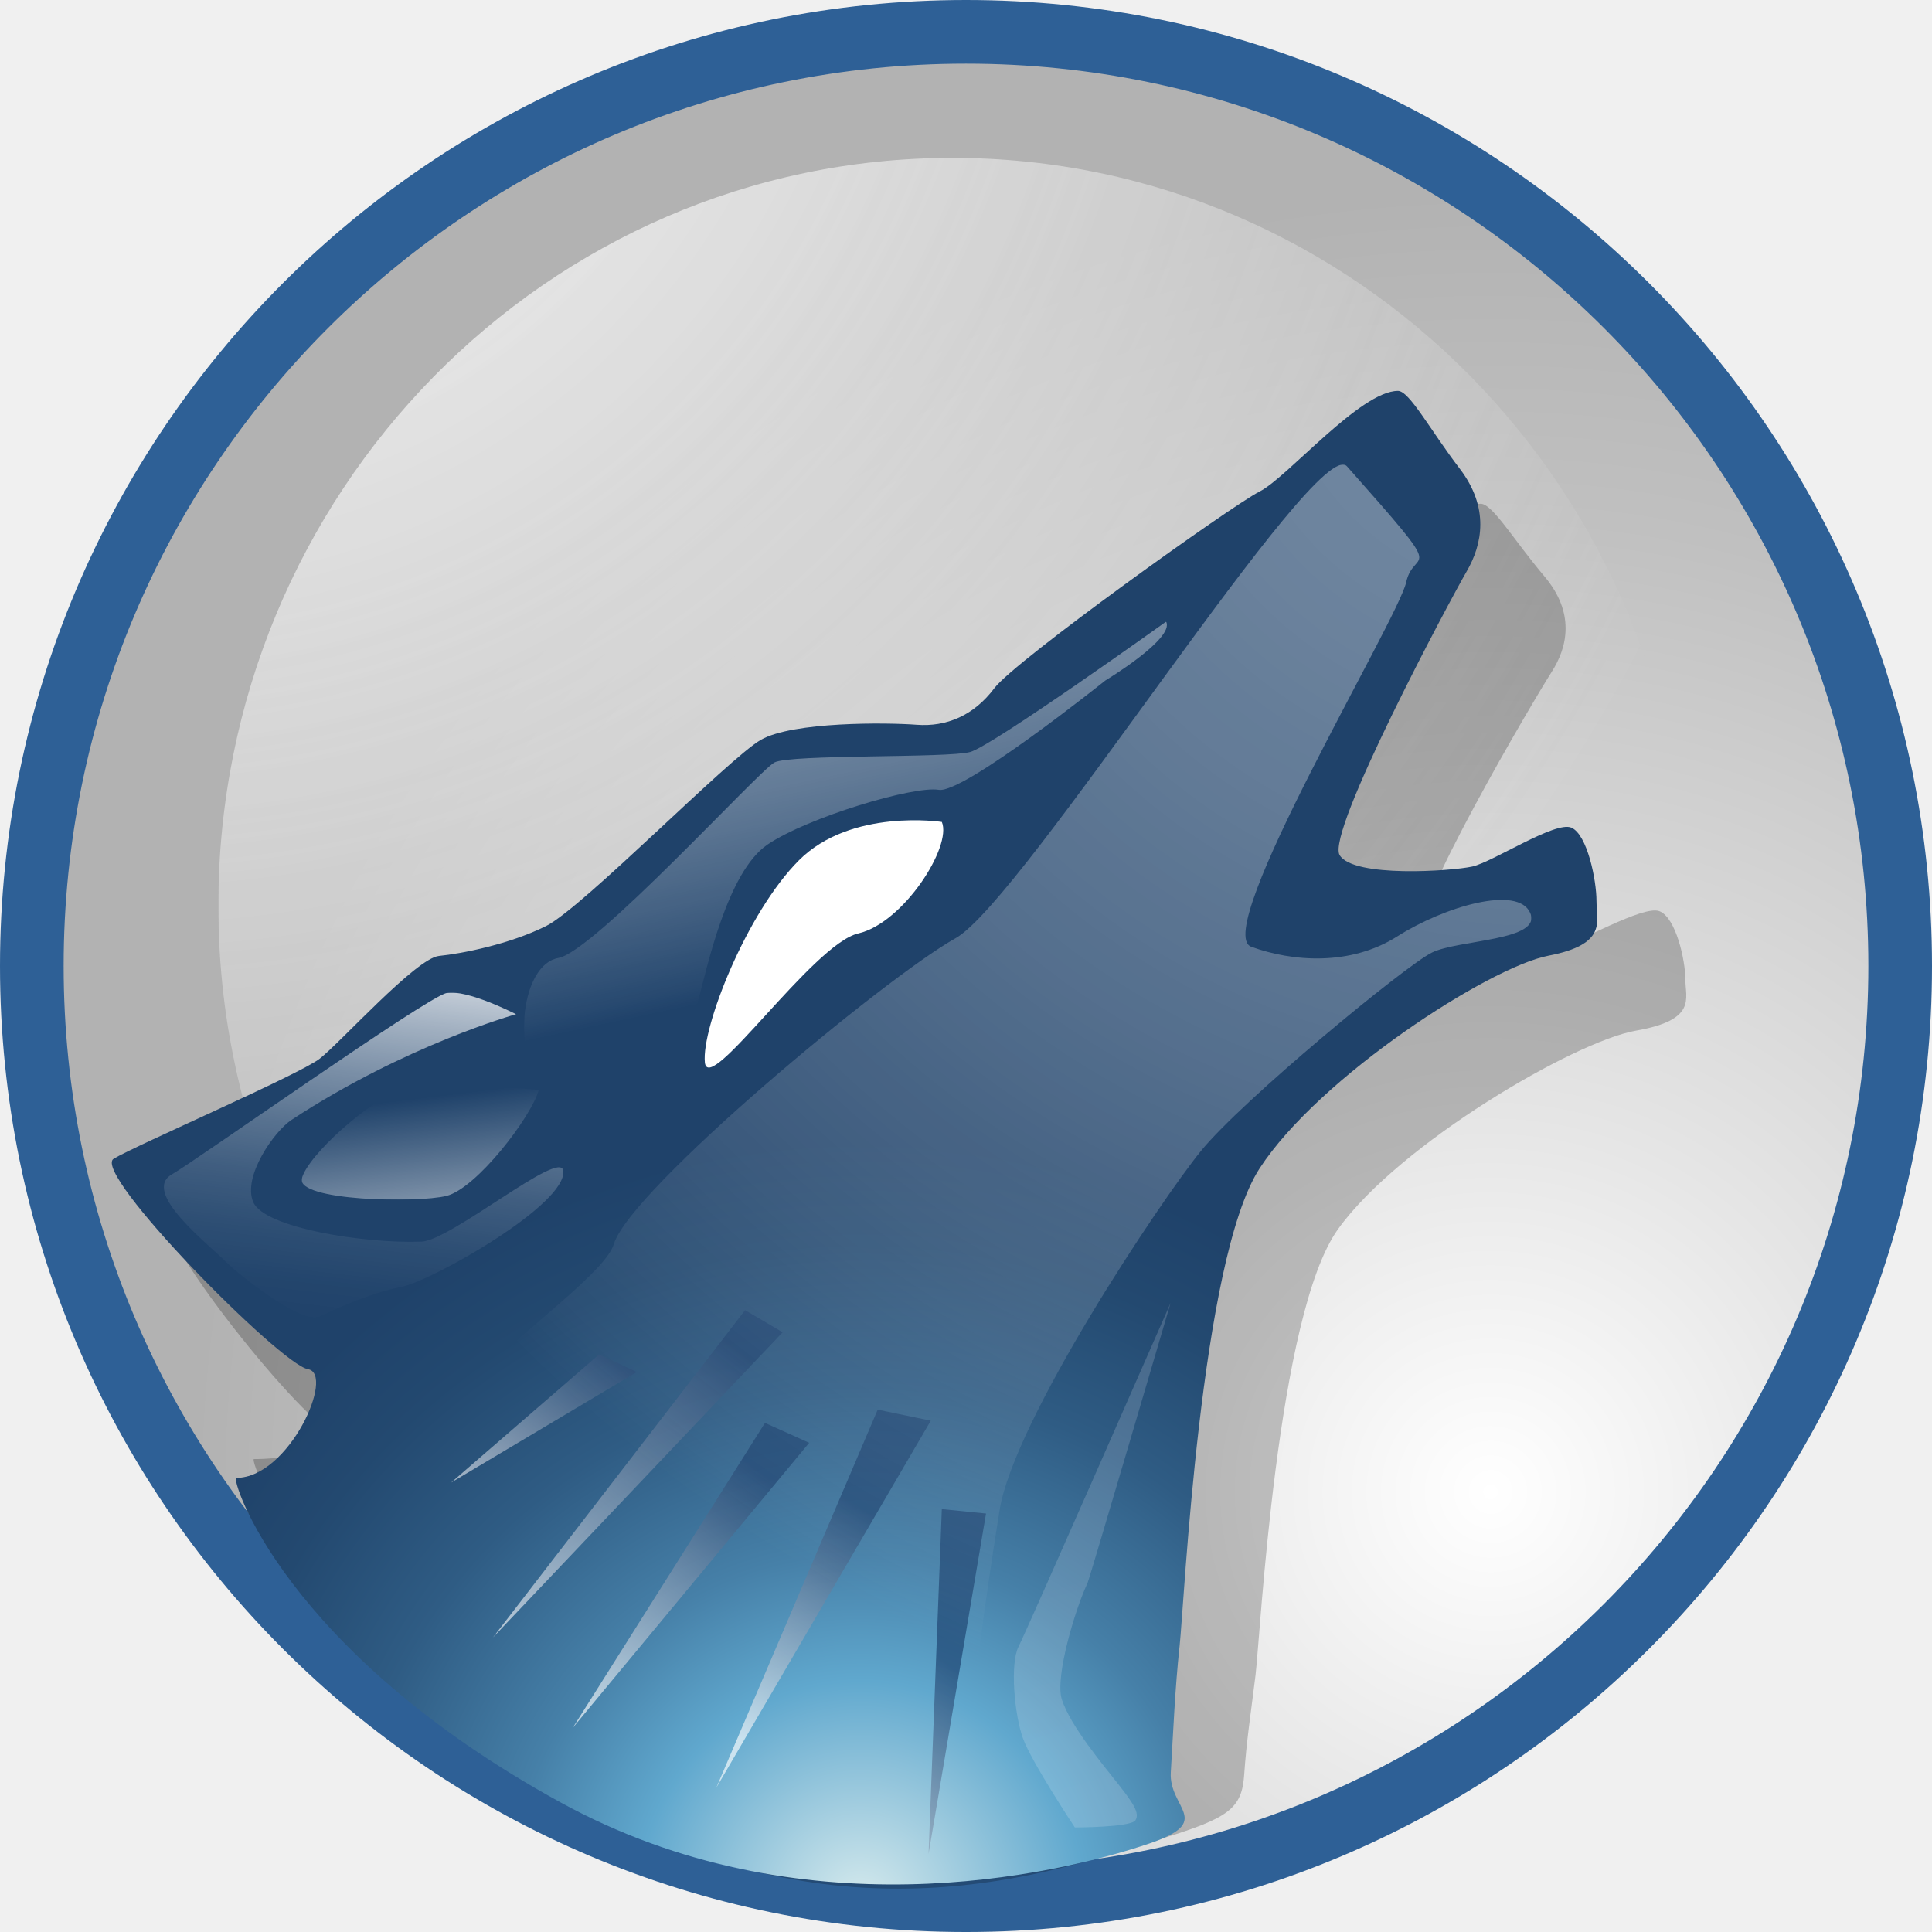
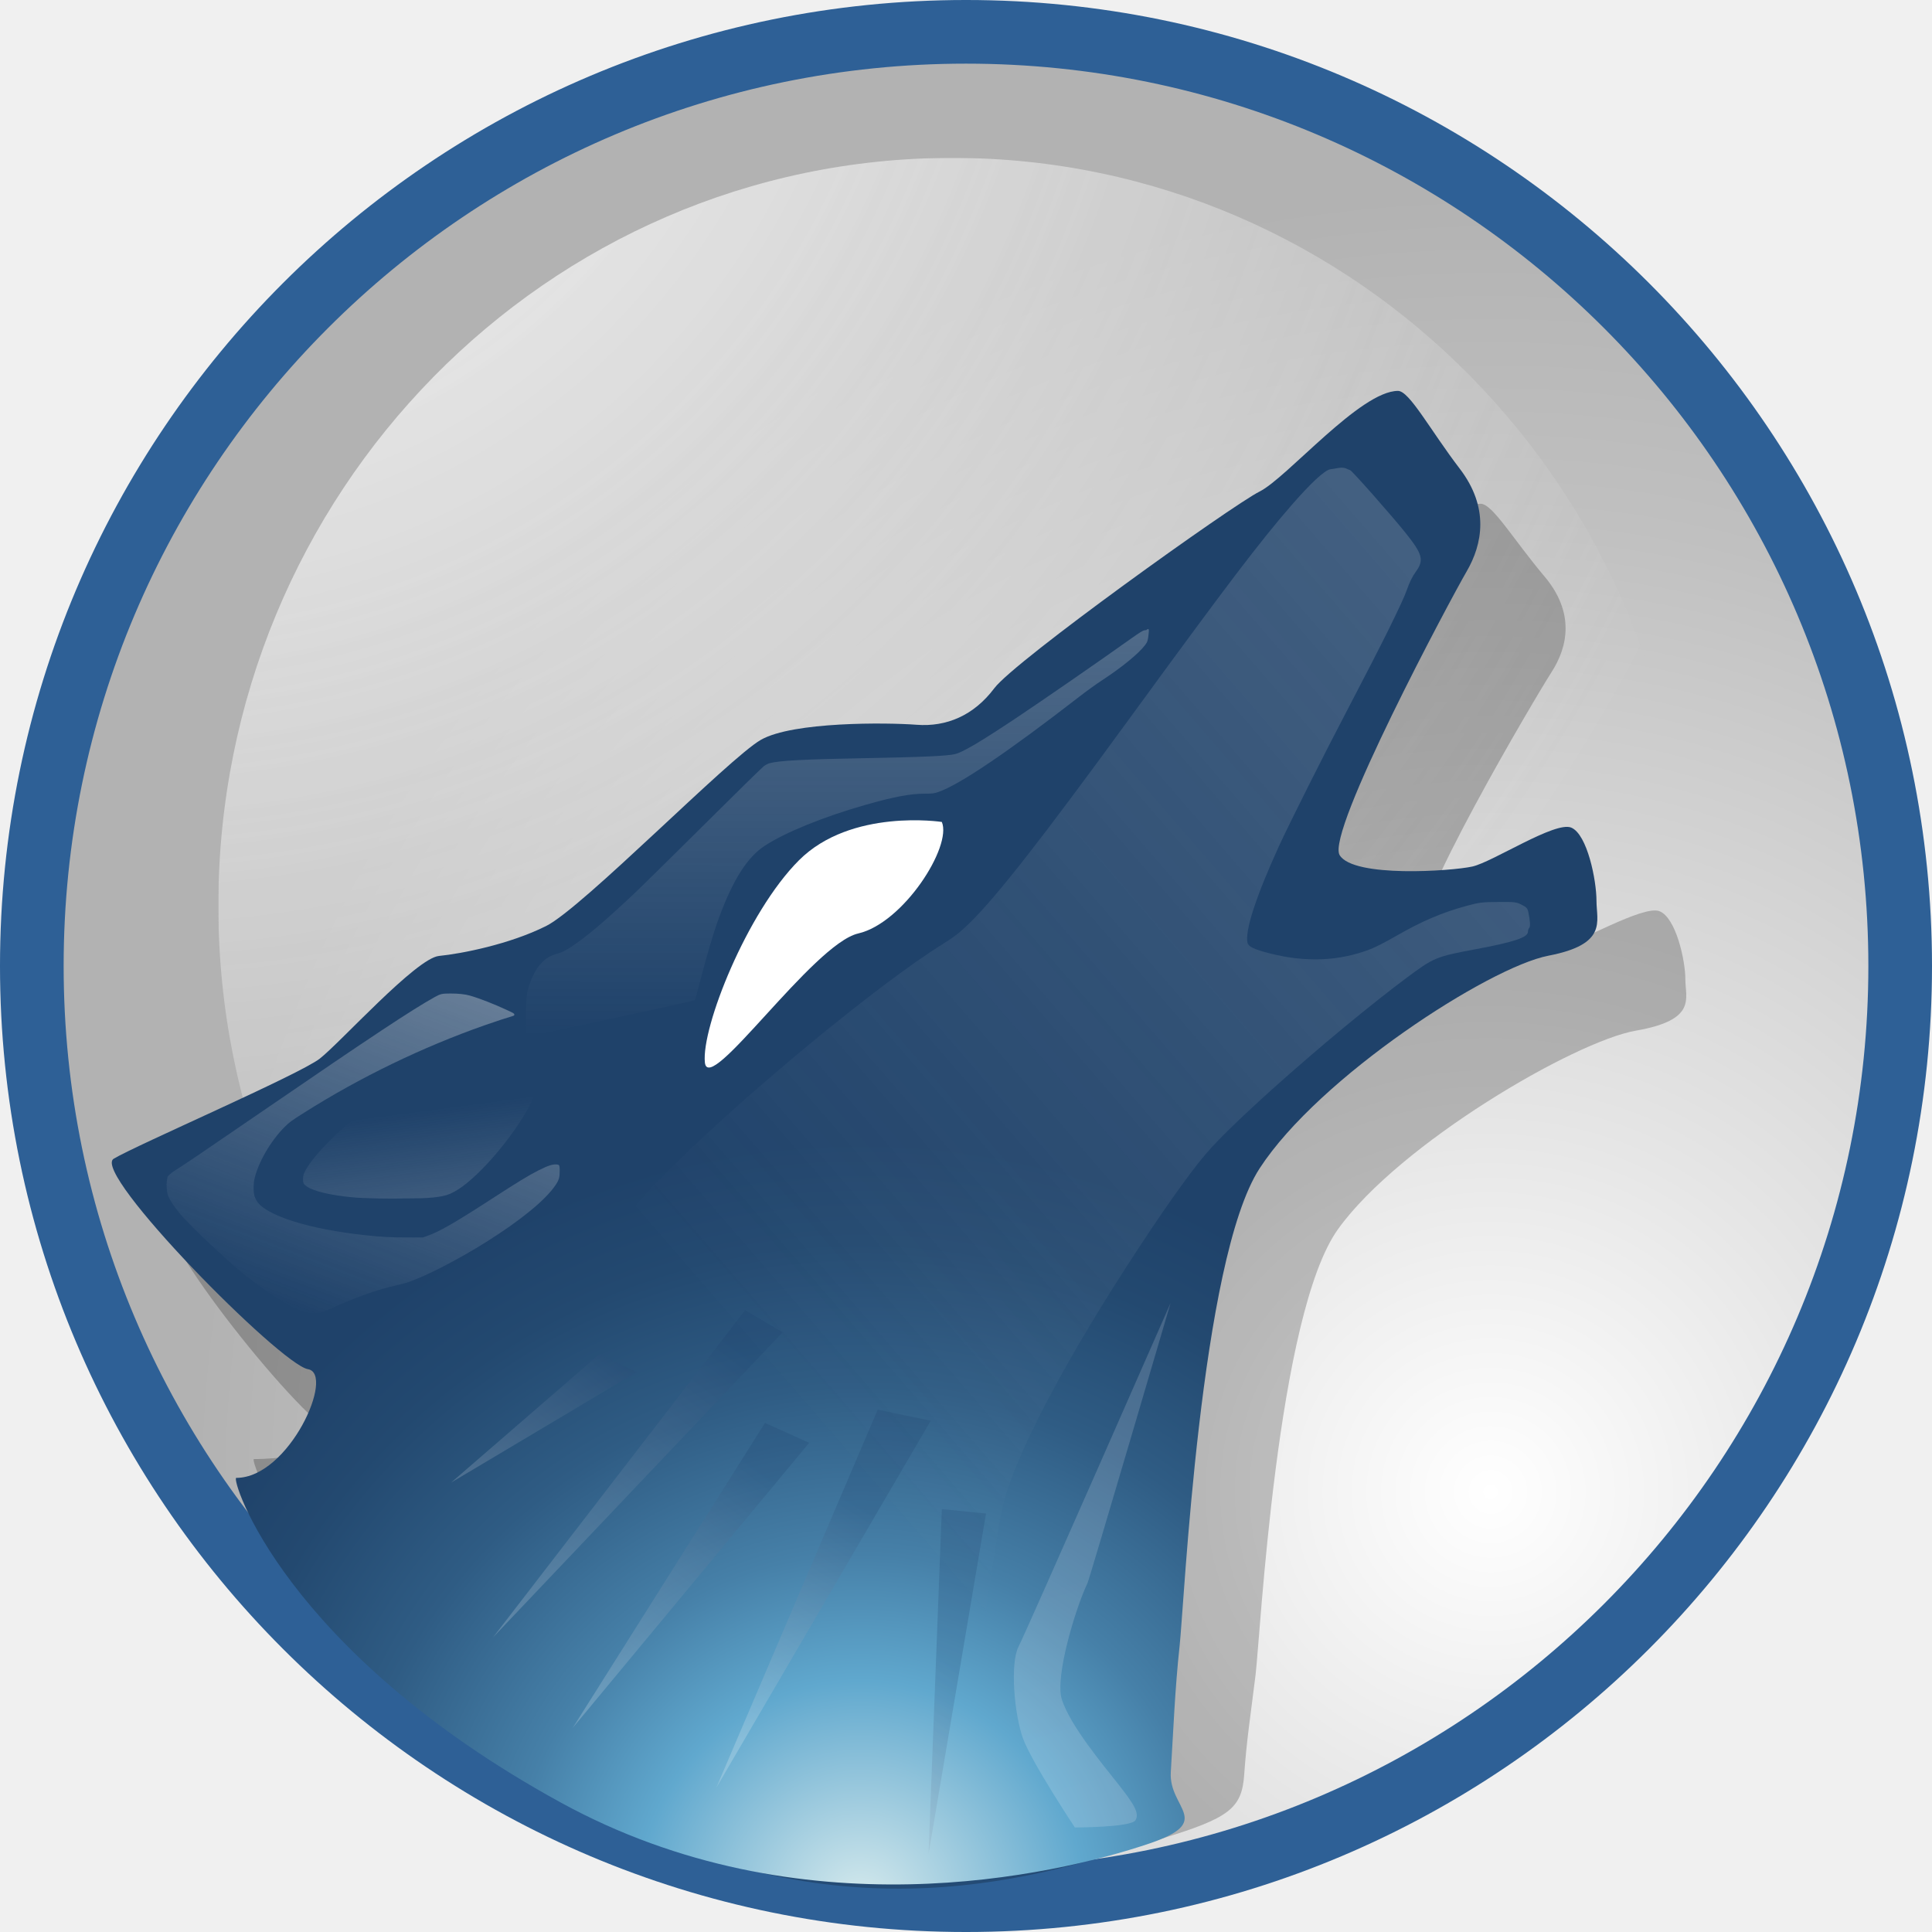
- <svg xmlns="http://www.w3.org/2000/svg" width="128" height="128" viewBox="0 0 854.238 854.238" overflow="visible" enable-background="new 0 0 854.238 854.238" xml:space="preserve" id="svg2">
+ <svg xmlns="http://www.w3.org/2000/svg" xmlns:xlink="http://www.w3.org/1999/xlink" width="128" height="128" viewBox="0 0 854.238 854.238" overflow="visible" enable-background="new 0 0 854.238 854.238" xml:space="preserve" id="svg2">
  <defs id="defs217">
+     <linearGradient id="linearGradient5498">
+       <stop style="stop-color:#eeeeee;stop-opacity:1;" offset="0" id="stop5500" />
+       <stop style="stop-color:#eeeeee;stop-opacity:0;" offset="1" id="stop5502" />
+     </linearGradient>
    <radialGradient gradientUnits="userSpaceOnUse" fy="783.164" fx="375.214" r="300.575" cy="783.164" cx="375.214" id="XMLID_25_" gradientTransform="matrix(1.12563,0,0,1.12563,-41.87339,-39.54673)">
      <stop id="stop46" style="stop-color:#D2E8EC" offset="0.011" />
      <stop id="stop48" style="stop-color:#60A8CE" offset="0.292" />
      <stop id="stop50" style="stop-color:#4680A8" offset="0.458" />
      <stop id="stop52" style="stop-color:#2F5C84" offset="0.677" />
      <stop id="stop54" style="stop-color:#234970" offset="0.865" />
      <stop id="stop56" style="stop-color:#1F426A" offset="1" />
    </radialGradient>
    <mask id="XMLID_26_" height="44.813" width="93.126" y="461.543" x="155.705" maskUnits="userSpaceOnUse">
      <g id="g69">
        <linearGradient y2="466.754" x2="200.073" y1="562.858" x1="211.722" gradientUnits="userSpaceOnUse" id="XMLID_1_">
          <stop id="stop72" style="stop-color:#FFFFFF" offset="0" />
          <stop id="stop74" style="stop-color:#000000" offset="1" />
        </linearGradient>
        <ellipse style="fill:url(#XMLID_1_)" id="ellipse76" ry="59.683" rx="80.542" cy="495.988" cx="203.617" />
      </g>
    </mask>
    <mask id="XMLID_2_" height="127.553" width="156.907" y="425.034" x="101.57" maskUnits="userSpaceOnUse">
      <g id="g86">
        <linearGradient y2="563.473" x2="186.922" y1="397.621" x1="206.091" gradientUnits="userSpaceOnUse" id="XMLID_3_">
          <stop id="stop89" style="stop-color:#FFFFFF" offset="0" />
          <stop id="stop91" style="stop-color:#CBCBCB" offset="0.111" />
          <stop id="stop93" style="stop-color:#969696" offset="0.24" />
          <stop id="stop95" style="stop-color:#686868" offset="0.37" />
          <stop id="stop97" style="stop-color:#424242" offset="0.499" />
          <stop id="stop99" style="stop-color:#252525" offset="0.627" />
          <stop id="stop101" style="stop-color:#111111" offset="0.754" />
          <stop id="stop103" style="stop-color:#040404" offset="0.879" />
          <stop id="stop105" style="stop-color:#000000" offset="1" />
        </linearGradient>
        <ellipse style="fill:url(#XMLID_3_)" id="ellipse107" ry="123.604" rx="160.94" cy="495.623" cx="194.764" />
      </g>
    </mask>
    <linearGradient gradientTransform="matrix(-1.12563,0,0,1.12563,1028.909,-39.54673)" y2="643.308" x2="480.12" y1="815.455" x1="429.849" gradientUnits="userSpaceOnUse" id="XMLID_4_">
      <stop id="stop112" style="stop-color:#FFFFFF" offset="0" />
      <stop id="stop114" style="stop-color:#E5EAF2" offset="1" />
    </linearGradient>
    <linearGradient y2="560.355" x2="278.145" y1="634.632" x1="220.951" gradientUnits="userSpaceOnUse" id="XMLID_5_">
      <stop id="stop119" style="stop-color:#FFFFFF" offset="0" />
      <stop id="stop121" style="stop-color:#193D6B" offset="1" />
    </linearGradient>
    <linearGradient y2="565.868" x2="328.185" y1="684.019" x1="237.208" gradientUnits="userSpaceOnUse" id="XMLID_6_">
      <stop id="stop126" style="stop-color:#FFFFFF" offset="0" />
      <stop id="stop128" style="stop-color:#193D6B" offset="1" />
    </linearGradient>
    <linearGradient y2="612.605" x2="335.096" y1="704.236" x1="264.541" gradientUnits="userSpaceOnUse" id="XMLID_7_">
      <stop id="stop133" style="stop-color:#FFFFFF" offset="0" />
      <stop id="stop135" style="stop-color:#193D6B" offset="1" />
    </linearGradient>
    <linearGradient y2="626.006" x2="373.125" y1="713.546" x1="319.186" gradientUnits="userSpaceOnUse" id="XMLID_8_">
      <stop id="stop140" style="stop-color:#FFFFFF" offset="0" />
      <stop id="stop142" style="stop-color:#193D6B" offset="1" />
    </linearGradient>
    <linearGradient y2="688.751" x2="409.855" y1="790.515" x1="331.496" gradientUnits="userSpaceOnUse" id="XMLID_9_">
      <stop id="stop147" style="stop-color:#FFFFFF" offset="0" />
      <stop id="stop149" style="stop-color:#193D6B" offset="1" />
    </linearGradient>
    <mask id="XMLID_10_" height="527.73" width="447.197" y="217.631" x="191.541" maskUnits="userSpaceOnUse">
      <g id="g159">
        <radialGradient gradientUnits="userSpaceOnUse" gradientTransform="matrix(0.931,0,0,0.9299,28.7459,21.6629)" fy="155.233" fx="657.212" r="606.953" cy="155.233" cx="657.212" id="XMLID_11_">
          <stop id="stop162" style="stop-color:#C9C9C8" offset="0" />
          <stop id="stop164" style="stop-color:#C4C4C4" offset="0.088" />
          <stop id="stop166" style="stop-color:#B8B8B7" offset="0.219" />
          <stop id="stop168" style="stop-color:#A1A0A0" offset="0.377" />
          <stop id="stop170" style="stop-color:#7F7F7E" offset="0.556" />
          <stop id="stop172" style="stop-color:#4F4F4E" offset="0.752" />
          <stop id="stop174" style="stop-color:#121212" offset="0.96" />
          <stop id="stop176" style="stop-color:#000000" offset="1" />
        </radialGradient>
        <circle style="fill:url(#XMLID_11_)" id="circle178" r="302.954" cy="444.226" cx="408.427" />
      </g>
    </mask>
-     <linearGradient y2="522.024" x2="410.278" y1="239.939" x1="517.19" gradientUnits="userSpaceOnUse" id="XMLID_12_">
-       <stop id="stop181" style="stop-color:#FFFFFF" offset="0" />
-       <stop id="stop183" style="stop-color:#FFFFFF" offset="0.994" />
-     </linearGradient>
    <mask id="XMLID_13_" height="187.183" width="252.506" y="279.317" x="243.061" maskUnits="userSpaceOnUse">
      <g style="filter:url(#Adobe_OpacityMaskFilter_4_)" id="g193">
        <linearGradient y2="417.815" x2="372.381" y1="266.934" x1="340.049" gradientUnits="userSpaceOnUse" id="XMLID_14_">
          <stop id="stop196" style="stop-color:#FFFFFF" offset="0" />
          <stop id="stop198" style="stop-color:#F8F8F8" offset="0.087" />
          <stop id="stop200" style="stop-color:#E4E4E4" offset="0.216" />
          <stop id="stop202" style="stop-color:#C2C2C2" offset="0.371" />
          <stop id="stop204" style="stop-color:#949494" offset="0.546" />
          <stop id="stop206" style="stop-color:#595959" offset="0.739" />
          <stop id="stop208" style="stop-color:#151515" offset="0.944" />
          <stop id="stop210" style="stop-color:#000000" offset="0.994" />
        </linearGradient>
        <ellipse style="fill:url(#XMLID_14_)" id="ellipse212" ry="183.322" rx="215.324" cy="374.282" cx="363.052" />
      </g>
    </mask>
    <mask id="XMLID_23_" height="587.491" width="576.609" y="97.149" x="122.963" maskUnits="userSpaceOnUse">
      <g style="filter:url(#Adobe_OpacityMaskFilter)" id="g31">
        <radialGradient gradientUnits="userSpaceOnUse" fy="-20.899" fx="88.978" r="673.116" cy="-20.899" cx="88.978" id="XMLID_24_">
          <stop id="stop34" style="stop-color:#FFFFFF" offset="0.309" />
          <stop id="stop36" style="stop-color:#000000" offset="1" />
        </radialGradient>
        <ellipse style="fill:url(#XMLID_24_)" id="ellipse38" ry="349.106" rx="512.934" cy="286.172" cx="295.895" />
      </g>
    </mask>
    <radialGradient id="XMLID_22_" cx="622.728" cy="621.173" r="510.719" fx="622.728" fy="621.173" gradientUnits="userSpaceOnUse">
      <stop offset="0" style="stop-color:#FFFFFF" id="stop14" />
      <stop offset="0.281" style="stop-color:#E6E6E6" id="stop16" />
      <stop offset="0.751" style="stop-color:#C0C0C0" id="stop18" />
      <stop offset="1" style="stop-color:#B2B2B2" id="stop20" />
    </radialGradient>
+     <linearGradient xlink:href="#XMLID_9_" id="linearGradient12328" gradientUnits="userSpaceOnUse" x1="331.496" y1="790.515" x2="409.855" y2="688.751" gradientTransform="matrix(1.12563,0,0,1.12563,-41.87339,-39.54673)" />
+     <linearGradient xlink:href="#XMLID_8_" id="linearGradient12331" gradientUnits="userSpaceOnUse" x1="319.186" y1="713.546" x2="373.125" y2="626.006" gradientTransform="matrix(1.12563,0,0,1.12563,-41.87339,-39.54673)" />
+     <linearGradient xlink:href="#XMLID_7_" id="linearGradient12334" gradientUnits="userSpaceOnUse" x1="264.541" y1="704.236" x2="335.096" y2="612.605" gradientTransform="matrix(1.12563,0,0,1.12563,-41.87339,-39.54673)" />
+     <linearGradient xlink:href="#XMLID_6_" id="linearGradient12337" gradientUnits="userSpaceOnUse" x1="237.208" y1="684.019" x2="328.185" y2="565.868" gradientTransform="matrix(1.12563,0,0,1.12563,-41.87339,-39.54673)" />
+     <linearGradient xlink:href="#XMLID_5_" id="linearGradient12340" gradientUnits="userSpaceOnUse" x1="220.951" y1="634.632" x2="278.145" y2="560.355" gradientTransform="matrix(1.12563,0,0,1.12563,-41.87339,-39.54673)" />
+     <linearGradient xlink:href="#XMLID_4_" id="linearGradient12343" gradientUnits="userSpaceOnUse" gradientTransform="matrix(-1.12563,0,0,1.12563,1028.909,-39.54673)" x1="429.849" y1="815.455" x2="480.12" y2="643.308" />
+     <radialGradient xlink:href="#XMLID_25_" id="radialGradient12349" gradientUnits="userSpaceOnUse" gradientTransform="matrix(1.12563,0,0,1.12563,-41.87339,-39.54673)" cx="375.214" cy="783.164" fx="375.214" fy="783.164" r="300.575" />
+     <radialGradient xlink:href="#XMLID_22_" id="radialGradient12354" gradientUnits="userSpaceOnUse" cx="622.728" cy="621.173" fx="622.728" fy="621.173" r="510.719" gradientTransform="matrix(1.12563,0,0,1.12563,-41.87339,-39.54673)" />
+     <linearGradient xlink:href="#linearGradient5498" id="linearGradient17820" gradientUnits="userSpaceOnUse" x1="1508.496" y1="-363.425" x2="361.144" y2="630.52" />
+     <linearGradient xlink:href="#linearGradient5498" id="linearGradient2486" x1="370.622" y1="-309.605" x2="370.206" y2="458.384" gradientUnits="userSpaceOnUse" />
+     <linearGradient xlink:href="#linearGradient5498" id="linearGradient5490" x1="247.477" y1="274.884" x2="130.318" y2="580.547" gradientUnits="userSpaceOnUse" />
+     <linearGradient xlink:href="#linearGradient5498" id="linearGradient6539" x1="220.368" y1="756.761" x2="185.212" y2="491.067" gradientUnits="userSpaceOnUse" />
  </defs>
-   <g id="g2544">
-     <path id="circle22" d="M 783.598,414.582 C 783.598,617.138 619.205,781.531 416.649,781.531 C 214.093,781.531 49.7,617.138 49.7,414.582 C 49.7,212.026 214.093,47.633 416.649,47.633 C 619.205,47.633 783.598,212.026 783.598,414.582 z " style="fill:url(#XMLID_22_);stroke:#2e6096;stroke-width:25" transform="matrix(1.12563,0,0,1.12563,-41.87339,-39.54673)" />
-     <path id="ellipse40" d="M 699.571,390.895 C 699.571,553.043 570.411,684.641 411.267,684.641 C 252.123,684.641 122.963,553.043 122.963,390.895 C 122.963,228.747 252.123,97.149 411.267,97.149 C 570.411,97.149 699.571,228.747 699.571,390.895 z " mask="url(#XMLID_23_)" style="opacity:0.86;fill:#eeeeee" transform="matrix(1.12563,0,0,1.12563,-41.87339,-39.54673)" />
-     <path id="path43" d="M 654.699,222.737 C 637.51,222.737 604.134,258.584 591.629,264.244 C 579.117,269.903 480.089,334.043 470.706,345.362 C 461.327,356.68 448.818,361.398 435.267,360.455 C 421.718,359.511 378.879,359.124 364.288,366.67 C 349.693,374.217 283.08,435.915 266.401,443.462 C 249.723,451.006 227.964,454.874 217.54,455.816 C 207.117,456.76 172.585,491.568 163.203,498.173 C 153.822,504.773 85.235,531.218 74.813,536.876 C 64.388,542.537 136.102,632.113 148.611,634 C 161.118,635.887 136.324,645.135 112.258,645.135 C 109.608,645.135 146.652,742.275 272.956,804.971 C 382.148,859.17 470.12,826.257 513.146,813.112 C 543.57,803.818 549.087,799.673 550.132,784.581 C 551.176,769.489 553.06,757.563 555.146,740.585 C 557.232,723.61 564.523,581.175 591.63,543.446 C 618.728,505.716 696.193,460.423 723.294,455.709 C 750.396,450.992 745.186,441.561 745.186,433.071 C 745.186,424.582 741.015,405.716 733.719,402.886 C 726.422,400.058 697.95,417.05 688.569,418.937 C 679.187,420.823 634.365,423.653 628.11,414.222 C 621.856,404.788 678.677,308.574 685.973,297.256 C 693.267,285.937 696.395,270.844 682.847,254.81 C 669.291,238.772 659.909,222.737 654.699,222.737 z " style="opacity:0.22" />
-     <path id="path58" d="M 618.121,172.835 C 601.448,172.835 569.076,211.259 556.942,217.325 C 544.809,223.392 448.754,292.145 439.654,304.279 C 430.554,316.411 418.42,321.467 405.277,320.457 C 392.134,319.447 350.583,319.03 336.428,327.119 C 322.271,335.209 257.659,401.344 241.481,409.434 C 225.305,417.521 204.199,421.664 194.088,422.676 C 183.979,423.686 150.483,460.997 141.384,468.076 C 132.284,475.155 60.379,506.27 50.268,512.334 C 40.157,518.401 124.032,603.367 136.165,605.387 C 148.298,607.412 127.808,653.448 104.464,653.448 C 101.893,653.448 125.325,729.733 247.838,796.939 C 353.752,855.038 466.127,829.314 507.859,815.226 C 537.371,805.26 516.658,799.752 517.671,783.575 C 518.68,767.397 519.53,746.125 521.553,727.927 C 523.576,709.727 530.651,557.05 556.941,516.608 C 583.228,476.167 658.364,427.617 684.653,422.561 C 710.943,417.506 705.886,407.395 705.886,398.296 C 705.886,389.198 701.842,368.975 694.763,365.941 C 687.686,362.909 660.07,381.124 650.971,383.145 C 641.871,385.167 598.394,388.201 592.325,378.091 C 586.259,367.978 641.374,264.847 648.452,252.714 C 655.531,240.58 658.562,224.401 645.417,207.215 C 632.277,190.023 623.177,172.835 618.121,172.835 z " style="fill:url(#XMLID_25_)" />
-     <path id="path60" d="M 416.432,363.429 C 416.432,363.429 376.376,357.265 353.263,380.378 C 330.149,403.491 310.115,454.337 311.661,469.745 C 313.2,485.154 359.426,417.358 379.454,412.737 C 399.487,408.113 421.058,374.212 416.432,363.429 z " style="fill:#ffffff" />
-     <path id="path78" d="M 248.831,463.265 C 248.831,463.265 207.687,459.392 194.951,463.265 C 182.214,467.135 157.723,489.399 155.764,498.111 C 153.804,506.82 200.828,507.789 212.583,504.884 C 224.339,501.982 245.894,473.91 248.831,463.265 z " mask="url(#XMLID_26_)" style="fill:#ffffff" transform="matrix(1.12563,0,0,1.12563,-41.87339,-39.54673)" />
-     <path id="path109" d="M 239.908,433.522 C 239.908,433.522 220.505,423.559 212.566,425.22 C 204.63,426.88 113.614,491.41 104.796,496.388 C 92.582,503.288 118.414,523.269 126.32,531.124 C 130.941,535.715 155.725,555.532 162.781,552.214 C 169.837,548.891 182.578,543.109 194.927,540.617 C 207.275,538.126 260.272,507.969 258.429,494.954 C 257.228,486.467 214.249,522.438 202.756,522.853 C 179.913,523.68 141.125,517.371 136.714,507.41 C 132.304,497.445 144.887,479.514 151.709,475.033 C 196.606,445.532 239.908,433.522 239.908,433.522 z " mask="url(#XMLID_2_)" style="fill:#ffffff" transform="matrix(1.12563,0,0,1.12563,-41.87339,-39.54673)" />
-     <path id="path116" d="M 517.579,576.111 C 517.579,576.111 481.735,698.133 480.828,700.019 C 475.706,710.665 466.257,741.515 469.51,751.478 C 473.341,763.215 487.698,780.28 494.399,788.812 C 501.1,797.348 503.971,801.614 502.057,804.816 C 500.143,808.016 475.254,808.016 475.254,808.016 C 475.254,808.016 456.111,779.214 452.279,768.546 C 448.452,757.881 446.536,735.48 450.367,728.014 C 454.195,720.546 517.579,576.111 517.579,576.111 z " style="opacity:0.18;fill:url(#XMLID_4_)" />
-     <path id="polygon123" d="M 272.565,567.14 L 214.39,617.501 L 287.326,574.086 L 272.565,567.14 z " style="opacity:0.65;fill:url(#XMLID_5_)" transform="matrix(1.12563,0,0,1.12563,-41.87339,-39.54673)" />
-     <path id="polygon130" d="M 329.873,549.776 L 230.887,678.282 L 344.633,558.457 L 329.873,549.776 z " style="opacity:0.65;fill:url(#XMLID_6_)" transform="matrix(1.12563,0,0,1.12563,-41.87339,-39.54673)" />
-     <path id="polygon137" d="M 337.688,594.058 L 262.146,713.882 L 355.053,601.872 L 337.688,594.058 z " style="opacity:0.65;fill:url(#XMLID_7_)" transform="matrix(1.12563,0,0,1.12563,-41.87339,-39.54673)" />
-     <path id="polygon144" d="M 381.97,588.847 L 318.584,737.327 L 402.809,593.19 L 381.97,588.847 z " style="opacity:0.65;fill:url(#XMLID_8_)" transform="matrix(1.12563,0,0,1.12563,-41.87339,-39.54673)" />
-     <path id="polygon151" d="M 407.151,627.921 L 401.94,763.375 L 424.515,629.658 L 407.151,627.921 z " style="opacity:0.65;fill:url(#XMLID_9_)" transform="matrix(1.12563,0,0,1.12563,-41.87339,-39.54673)" />
-     <path id="path185" d="M 566.303,218.317 C 607.373,264.655 592.756,249.235 589.541,263.89 C 586.325,278.548 512.629,401.164 528.704,407.028 C 544.779,412.89 567.565,414.686 586.053,402.96 C 604.542,391.235 633.438,382.73 638.259,393.721 C 643.083,404.713 610.113,404.175 599.664,409.305 C 589.215,414.434 525.003,467.462 508.928,487.247 C 492.851,507.035 435.463,593.164 429.836,628.34 C 424.207,663.514 418.582,703.819 418.582,722.87 C 418.582,741.923 384.824,749.254 342.222,743.389 C 299.62,737.529 232.901,685.496 198.338,645.192 C 163.776,604.887 271.922,544.985 278.354,523.733 C 284.786,502.481 384.553,419.303 412.542,403.68 C 439.074,388.87 554.529,205.029 566.303,218.317 z " mask="url(#XMLID_10_)" style="opacity:0.48;fill:url(#XMLID_12_)" transform="matrix(1.12563,0,0,1.12563,-41.87339,-39.54673)" />
-     <path id="path214" d="M 495.251,279.317 C 495.251,279.317 427.161,328.038 418.318,330.515 C 409.476,332.993 347.575,331.341 341.385,334.644 C 335.195,337.947 270.642,408.964 256.494,411.441 C 242.346,413.918 237.924,446.949 250.304,462.639 C 262.684,478.329 307.782,441.994 311.32,428.783 C 314.858,415.571 322.816,377.585 338.733,366.85 C 354.65,356.115 396.212,343.728 405.939,345.38 C 415.666,347.031 471.376,302.439 471.376,302.439 C 471.376,302.439 498.79,285.924 495.251,279.317 z " mask="url(#XMLID_13_)" style="opacity:0.48;fill:#ffffff" transform="matrix(1.12563,0,0,1.12563,-41.87339,-39.54673)" />
-   </g>
+   <path style="fill:url(#radialGradient12354);stroke:#2e6096;stroke-width:28.141" d="M 840.168,427.119 C 840.168,655.122 655.122,840.168 427.119,840.168 C 199.116,840.168 14.07,655.122 14.07,427.119 C 14.07,199.116 199.116,14.07 427.119,14.07 C 655.122,14.07 840.168,199.116 840.168,427.119 z " id="circle22" />
+   <path transform="matrix(1.12563,0,0,1.12563,-41.87339,-39.54673)" style="opacity:0.86;fill:#eeeeee" mask="url(#XMLID_23_)" d="M 699.571,390.895 C 699.571,553.043 570.411,684.641 411.267,684.641 C 252.123,684.641 122.963,553.043 122.963,390.895 C 122.963,228.747 252.123,97.149 411.267,97.149 C 570.411,97.149 699.571,228.747 699.571,390.895 z " id="ellipse40" />
+   <path style="opacity:0.22" d="M 654.699,222.737 C 637.51,222.737 604.134,258.584 591.629,264.244 C 579.117,269.903 480.089,334.043 470.706,345.362 C 461.327,356.68 448.818,361.398 435.267,360.455 C 421.718,359.511 378.879,359.124 364.288,366.67 C 349.693,374.217 283.08,435.915 266.401,443.462 C 249.723,451.006 227.964,454.874 217.54,455.816 C 207.117,456.76 172.585,491.568 163.203,498.173 C 153.822,504.773 85.235,531.218 74.813,536.876 C 64.388,542.537 136.102,632.113 148.611,634 C 161.118,635.887 136.324,645.135 112.258,645.135 C 109.608,645.135 146.652,742.275 272.956,804.971 C 382.148,859.17 470.12,826.257 513.146,813.112 C 543.57,803.818 549.087,799.673 550.132,784.581 C 551.176,769.489 553.06,757.563 555.146,740.585 C 557.232,723.61 564.523,581.175 591.63,543.446 C 618.728,505.716 696.193,460.423 723.294,455.709 C 750.396,450.992 745.186,441.561 745.186,433.071 C 745.186,424.582 741.015,405.716 733.719,402.886 C 726.422,400.058 697.95,417.05 688.569,418.937 C 679.187,420.823 634.365,423.653 628.11,414.222 C 621.856,404.788 678.677,308.574 685.973,297.256 C 693.267,285.937 696.395,270.844 682.847,254.81 C 669.291,238.772 659.909,222.737 654.699,222.737 z " id="path43" />
+   <path style="fill:url(#radialGradient12349)" d="M 618.121,172.835 C 601.448,172.835 569.076,211.259 556.942,217.325 C 544.809,223.392 448.754,292.145 439.654,304.279 C 430.554,316.411 418.42,321.467 405.277,320.457 C 392.134,319.447 350.583,319.03 336.428,327.119 C 322.271,335.209 257.659,401.344 241.481,409.434 C 225.305,417.521 204.199,421.664 194.088,422.676 C 183.979,423.686 150.483,460.997 141.384,468.076 C 132.284,475.155 60.379,506.27 50.268,512.334 C 40.157,518.401 124.032,603.367 136.165,605.387 C 148.298,607.412 127.808,653.448 104.464,653.448 C 101.893,653.448 125.325,729.733 247.838,796.939 C 353.752,855.038 466.127,829.314 507.859,815.226 C 537.371,805.26 516.658,799.752 517.671,783.575 C 518.68,767.397 519.53,746.125 521.553,727.927 C 523.576,709.727 530.651,557.05 556.941,516.608 C 583.228,476.167 658.364,427.617 684.653,422.561 C 710.943,417.506 705.886,407.395 705.886,398.296 C 705.886,389.198 701.842,368.975 694.763,365.941 C 687.686,362.909 660.07,381.124 650.971,383.145 C 641.871,385.167 598.394,388.201 592.325,378.091 C 586.259,367.978 641.374,264.847 648.452,252.714 C 655.531,240.58 658.562,224.401 645.417,207.215 C 632.277,190.023 623.177,172.835 618.121,172.835 z " id="path58" />
+   <path style="fill:#ffffff" d="M 416.432,363.429 C 416.432,363.429 376.376,357.265 353.263,380.378 C 330.149,403.491 310.115,454.337 311.661,469.745 C 313.2,485.154 359.426,417.358 379.454,412.737 C 399.487,408.113 421.058,374.212 416.432,363.429 z " id="path60" />
+   <path style="opacity:0.18;fill:url(#linearGradient12343)" d="M 517.579,576.111 C 517.579,576.111 481.735,698.133 480.828,700.019 C 475.706,710.665 466.257,741.515 469.51,751.478 C 473.341,763.215 487.698,780.28 494.399,788.812 C 501.1,797.348 503.971,801.614 502.057,804.816 C 500.143,808.016 475.254,808.016 475.254,808.016 C 475.254,808.016 456.111,779.214 452.279,768.546 C 448.452,757.881 446.536,735.48 450.367,728.014 C 454.195,720.546 517.579,576.111 517.579,576.111 z " id="path116" />
+   <path style="opacity:0.2;fill:url(#linearGradient12340)" d="M 264.934,598.843 L 199.45,655.531 L 281.549,606.661 L 264.934,598.843 z " id="polygon123" />
+   <path style="opacity:0.2;fill:url(#linearGradient12337)" d="M 329.441,579.297 L 218.02,723.947 L 346.056,589.069 L 329.441,579.297 z " id="polygon130" />
+   <path style="opacity:0.201;fill:url(#linearGradient12334)" d="M 338.238,629.142 L 253.206,764.02 L 357.785,637.938 L 338.238,629.142 z " id="polygon137" />
+   <path style="opacity:0.2;fill:url(#linearGradient12331)" d="M 388.083,623.277 L 316.734,790.41 L 411.54,628.165 L 388.083,623.277 z " id="polygon144" />
+   <path style="opacity:0.2;fill:url(#linearGradient12328)" d="M 416.428,667.26 L 410.562,819.731 L 435.973,669.215 L 416.428,667.26 z " id="polygon151" />
+   <path style="fill:url(#linearGradient17820);fill-opacity:1.0;opacity:0.58" d="M 420.917,729.366 C 351.3,698.394 288.51,655.889 234.265,603.016 C 228.175,597.08 226.814,595.496 226.814,594.343 C 226.814,593.131 228.551,591.406 239.056,582.182 C 260.448,563.4 265.154,558.387 268.8,550.5 C 272.523,542.447 280.215,532.955 295.217,517.899 C 328.339,484.659 388.465,434.985 416.827,417.429 C 421.756,414.378 424.589,412.172 428.488,408.351 C 440.858,396.225 460.019,371.722 499.939,316.978 C 542.432,258.706 556.737,239.87 570.88,223.57 C 579.427,213.72 585.711,207.873 588.149,207.504 C 589.184,207.347 590.904,207.069 591.971,206.887 C 593.037,206.704 594.4,206.788 595,207.074 C 595.599,207.36 596.476,207.716 596.948,207.866 C 597.854,208.154 615.1,227.668 621.452,235.592 C 629.061,245.084 629.746,247.727 625.939,252.898 C 624.518,254.828 623.149,257.603 622.096,260.691 C 620.286,265.995 610.965,284.837 596.622,312.183 C 585.345,333.682 570.082,364.075 565.312,374.528 C 555.243,396.594 550.331,411.795 551.616,416.916 C 552.037,418.593 554.58,419.792 561.412,421.535 C 577.393,425.613 592.167,424.996 605.933,419.675 C 608.016,418.87 612.9,416.376 616.787,414.132 C 628.654,407.283 637.599,403.454 648.769,400.442 C 654.105,399.004 655.373,398.853 662.482,398.808 C 669.941,398.761 670.436,398.821 672.827,400.049 C 674.997,401.164 675.395,401.609 675.758,403.33 C 676.577,407.208 676.721,409.702 676.158,410.265 C 675.85,410.573 675.599,411.328 675.599,411.944 C 675.599,414.471 669.522,416.512 652.582,419.677 C 634.813,422.997 633.955,423.355 621.59,432.6 C 593.909,453.294 550.84,490.782 535.562,507.48 C 528.631,515.056 518.006,529.717 503.684,551.467 C 471.552,600.266 449.292,642.408 443.345,665.698 C 442.164,670.326 438.84,691.23 435.822,713.009 C 433.037,733.11 432.913,733.716 431.579,733.67 C 430.99,733.65 426.193,731.713 420.917,729.366 z " id="path2270" />
+   <path style="fill:url(#linearGradient2486);fill-opacity:1.0;opacity:1" d="M 232.635,457.726 C 232.326,456.619 232.389,446.891 232.734,442.338 C 232.981,439.081 233.188,438.004 234.056,435.445 C 236.741,427.534 240.666,423.13 246.344,421.658 C 248.462,421.11 249.611,420.547 252.674,418.56 C 258.964,414.478 266.994,407.702 279.843,395.629 C 283.33,392.353 297.475,378.44 311.277,364.712 C 325.079,350.983 336.992,339.301 337.75,338.752 C 338.508,338.203 339.625,337.622 340.232,337.462 C 344.663,336.289 355.381,335.721 382.557,335.217 C 408.093,334.743 418.967,334.251 422.321,333.418 C 425.794,332.555 433.721,327.861 449.698,317.205 C 461.251,309.501 485.838,292.5 500.086,282.365 C 503.909,279.646 505.464,278.69 506.067,278.69 C 506.514,278.69 506.957,278.566 507.051,278.414 C 507.145,278.263 507.411,278.138 507.643,278.138 C 507.99,278.138 508.039,278.42 507.917,279.724 C 507.603,283.069 507.406,283.757 506.354,285.159 C 503.489,288.981 495.941,295.149 487.044,300.941 C 484.76,302.427 480.324,305.634 477.186,308.065 C 445.542,332.591 424.045,347.108 414.75,350.228 C 412.907,350.847 412.194,350.932 408.876,350.932 C 402.477,350.932 395.127,352.319 382.586,355.894 C 364.101,361.162 347.098,368.071 338.164,373.945 C 330.406,379.045 324.172,388.834 317.909,405.753 C 315.445,412.41 312.54,422.249 309.039,435.789 C 308.167,439.162 307.369,442.059 307.266,442.225 C 307.163,442.391 290.591,446.056 270.439,450.368 C 250.286,454.681 233.585,458.275 233.325,458.355 C 232.982,458.46 232.792,458.287 232.635,457.726 z " id="path2476" />
+   <path style="fill:url(#linearGradient5490);fill-opacity:1.0;opacity:0.7" d="M 137.726,580.46 C 137.343,580.375 136.587,580.3 136.046,580.295 C 133.677,580.271 126.953,576.874 119.718,572.047 C 111.87,566.811 105.563,561.806 98.412,555.14 C 96.972,553.798 94.464,551.488 92.838,550.007 C 88.472,546.03 81.735,539.262 79.755,536.862 C 76.135,532.477 74.197,529.249 73.931,527.161 C 73.526,523.986 73.54,523.238 74.056,520.507 C 74.173,519.888 75.704,518.556 77.787,517.262 C 81.685,514.839 89.978,509.214 119.196,489.177 C 163.652,458.691 182.381,446.296 192.257,440.827 C 194.759,439.441 195.448,439.287 199.143,439.283 C 202.684,439.279 205.664,439.597 207.781,440.204 C 212.015,441.419 218.559,443.977 224.329,446.672 C 227.209,448.018 227.416,448.146 227.416,448.583 C 227.416,449.006 227.317,449.08 226.416,449.333 C 224.344,449.915 218.815,451.736 214.28,453.329 C 186.728,463.008 159.159,476.358 134.507,491.957 C 128.664,495.654 127.986,496.151 125.804,498.333 C 119.605,504.532 114.025,514.217 112.469,521.477 C 112.252,522.491 112.152,523.695 112.151,525.305 C 112.149,527.872 112.456,529.215 113.421,530.862 C 117.236,537.371 136.602,543.518 161.651,546.17 C 168.959,546.943 172.324,547.122 179.744,547.131 L 186.964,547.14 L 188.878,546.479 C 193.995,544.712 200.997,540.711 216.194,530.874 C 229.362,522.35 233.427,519.867 238.116,517.48 C 242.507,515.246 244.726,514.582 246.617,514.936 C 247.336,515.071 247.469,515.476 247.477,517.562 C 247.488,520.58 247.159,521.728 245.63,524 C 241.214,530.563 230.345,539.483 215.056,549.092 C 202.208,557.167 187.574,564.654 179.78,567.141 C 179.042,567.377 177.063,567.884 175.382,568.268 C 166.397,570.323 157.422,573.523 145.555,578.904 C 143.875,579.665 142.392,580.221 141.814,580.306 C 140.112,580.555 138.438,580.618 137.726,580.46 z " id="path5482" />
+   <path style="fill:url(#linearGradient6539);fill-opacity:1.0" d="M 168.638,529.932 C 168.469,529.909 166.278,529.848 163.768,529.796 C 159.249,529.701 156.42,529.507 152.386,529.013 C 143.03,527.868 136.794,526.024 134.607,523.757 C 134.143,523.276 133.99,522.705 133.998,521.484 C 134.007,519.894 134.153,519.274 134.833,517.941 C 137.715,512.288 146.006,503.336 155.77,495.335 C 157.912,493.58 161.465,490.913 163.309,489.677 L 164.639,488.785 L 194.837,485.132 L 225.034,481.479 L 227.034,481.594 C 228.893,481.7 230.484,481.817 234.534,482.148 C 236.403,482.301 236.548,482.368 236.371,483.005 C 236.312,483.217 236.263,483.584 236.263,483.821 C 236.262,484.426 235.311,486.652 233.988,489.145 C 226.848,502.594 212.428,519.534 202.835,525.742 C 200.085,527.521 198.155,528.363 195.676,528.865 C 193.147,529.376 189.917,529.701 186.326,529.804 C 182.798,529.906 169.189,530.004 168.638,529.932 z " id="path6524" />
</svg>
